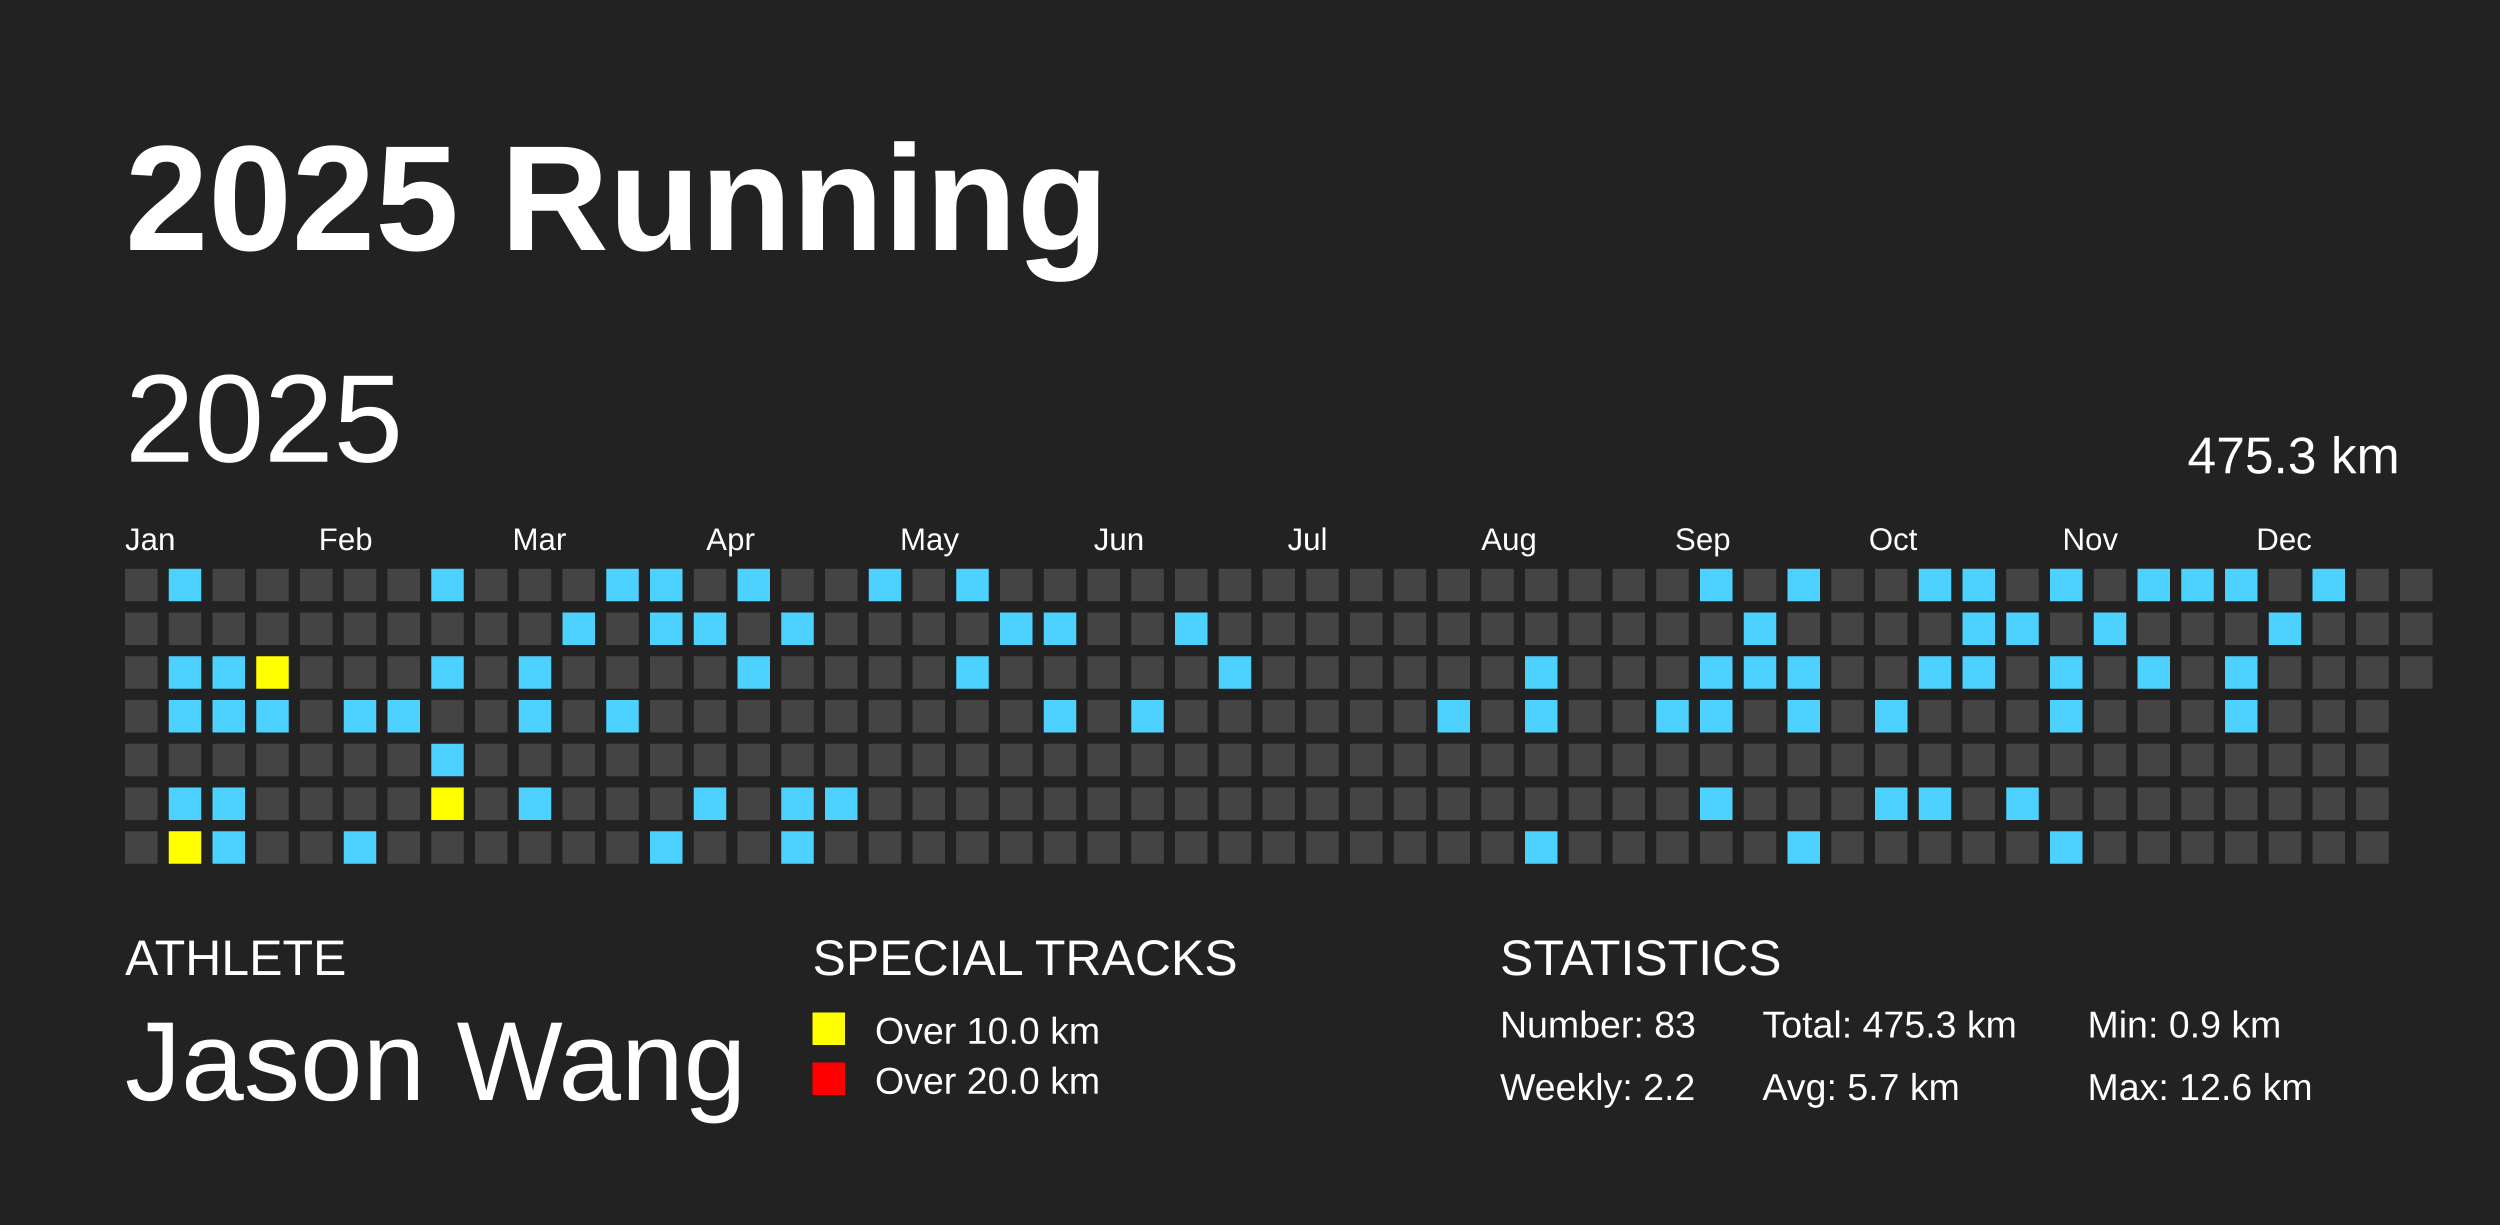
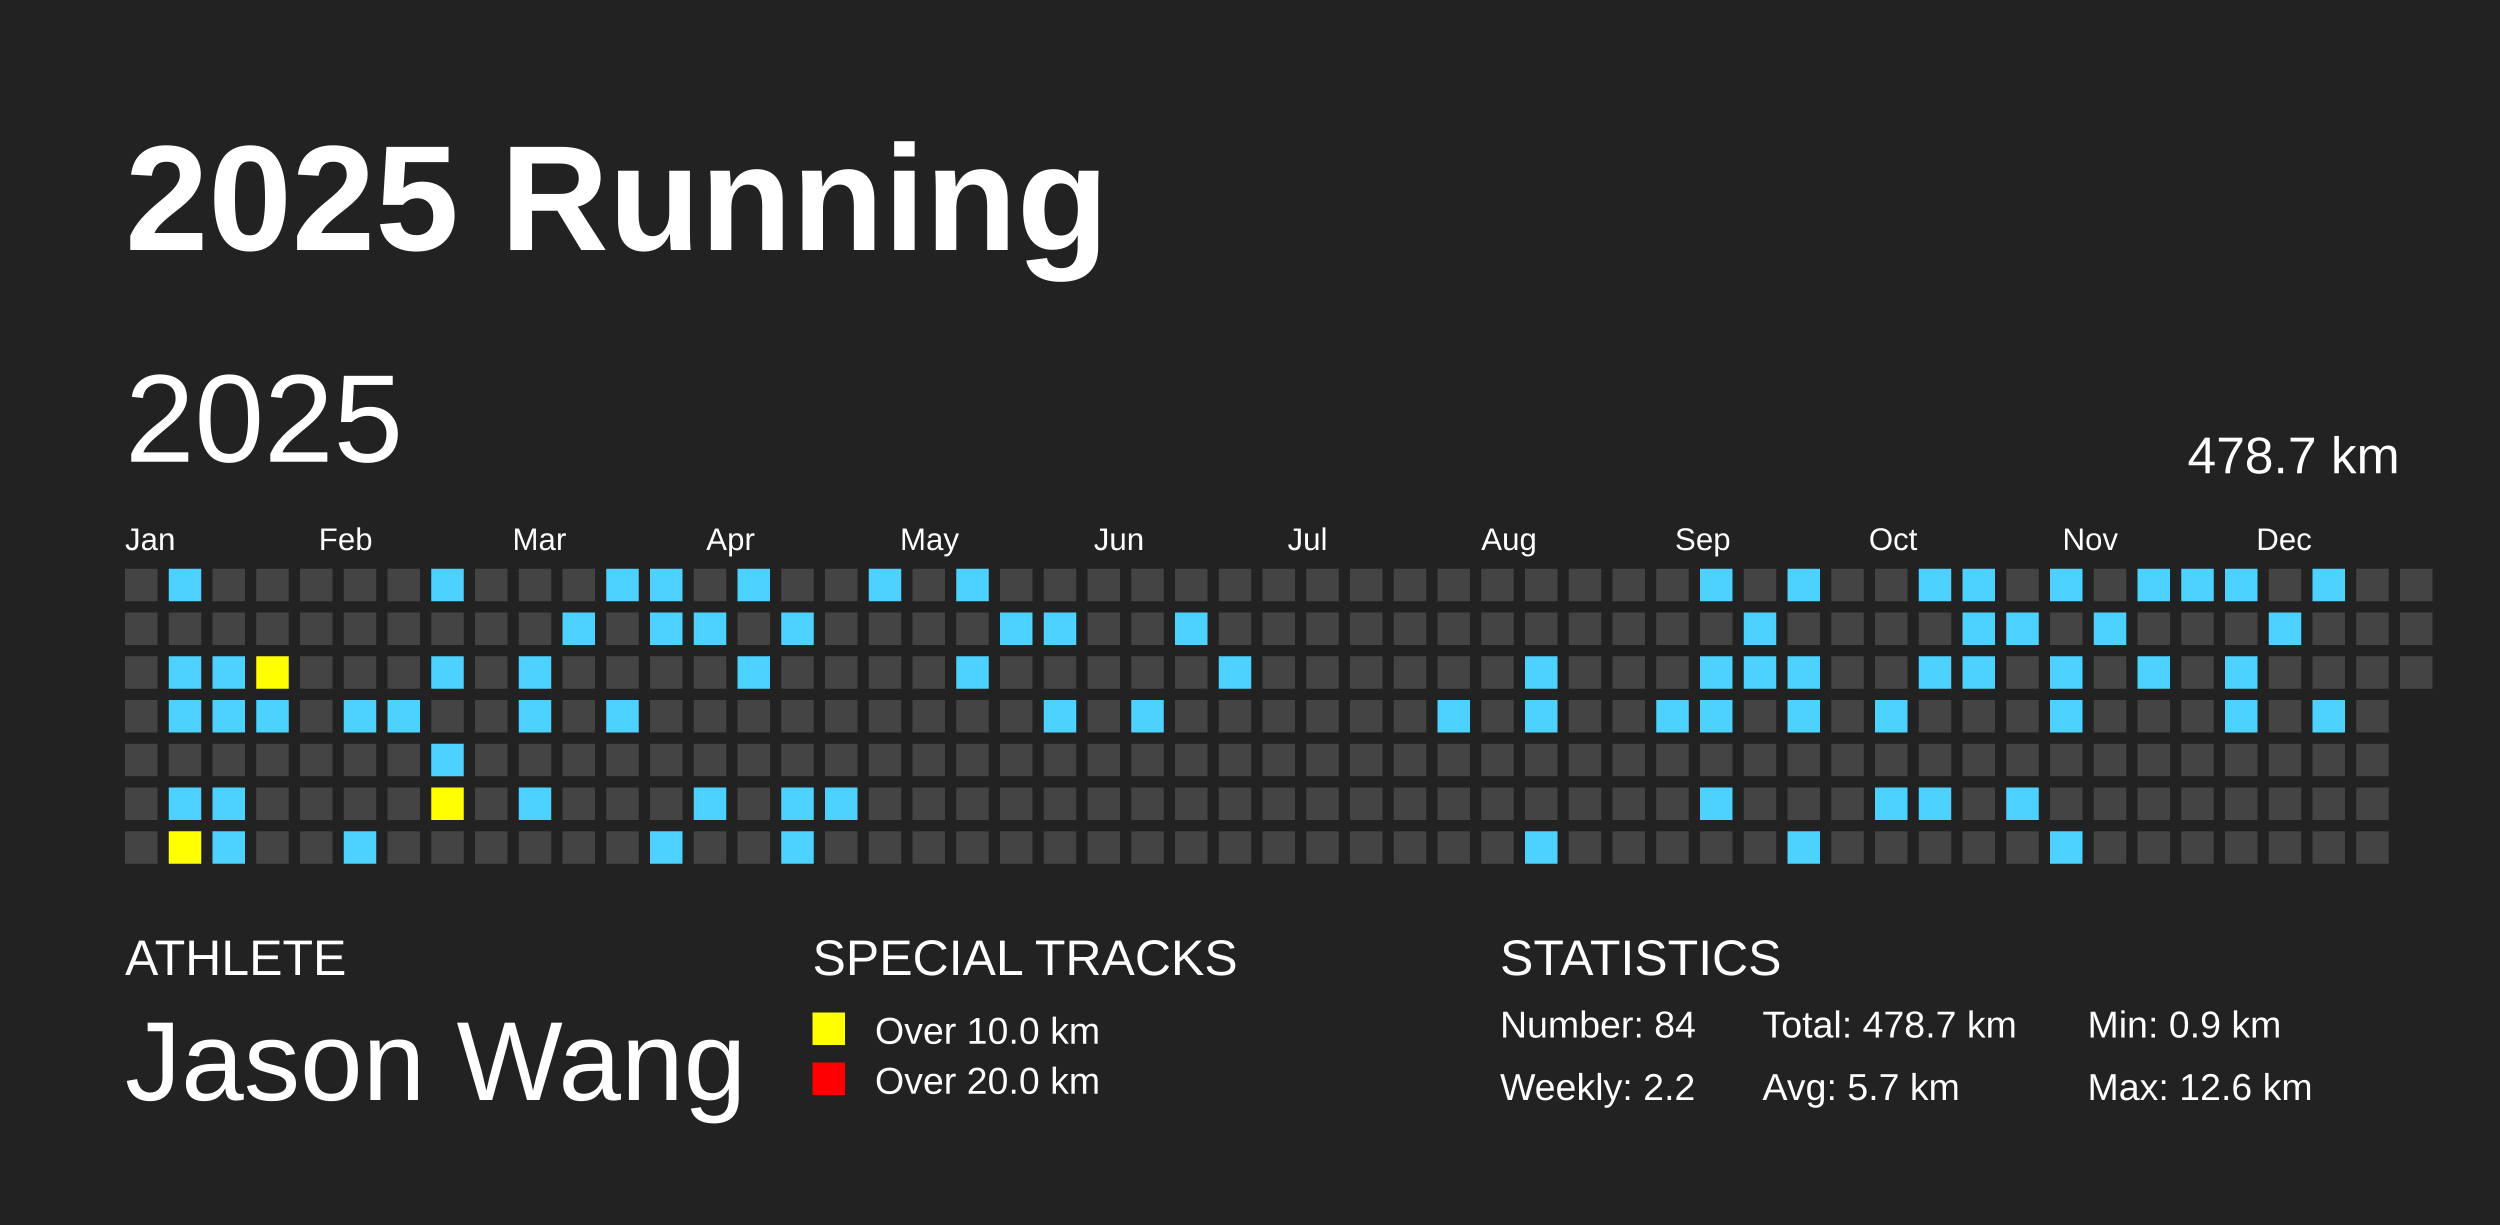
<svg xmlns="http://www.w3.org/2000/svg" baseProfile="full" height="98mm" version="1.1" viewBox="0,0,200,98" width="200mm">
  <defs />
  <rect fill="#222222" height="98" width="200" x="0" y="0" />
  <text fill="#FFFFFF" style="font-size:12px; font-family:Arial; font-weight:bold;" x="10" y="20">2025 Running</text>
  <text fill="#FFFFFF" style="font-size:4px; font-family:Arial" x="10" y="78">ATHLETE</text>
  <text fill="#FFFFFF" style="font-size:9px; font-family:Arial" x="10" y="88">Jason Wang</text>
  <text fill="#FFFFFF" style="font-size:4px; font-family:Arial" x="65" y="78">SPECIAL TRACKS</text>
  <rect fill="yellow" height="2.6" width="2.6" x="65" y="81" />
  <text fill="#FFFFFF" style="font-size:3px; font-family:Arial" x="70" y="83.5">Over 10.0 km</text>
  <rect fill="red" height="2.6" width="2.6" x="65" y="85" />
  <text fill="#FFFFFF" style="font-size:3px; font-family:Arial" x="70" y="87.5">Over 20.0 km</text>
  <text fill="#FFFFFF" style="font-size:4px; font-family:Arial" x="120" y="78">STATISTICS</text>
-   <text fill="#FFFFFF" style="font-size:3px; font-family:Arial" x="120" y="83">Number: 83</text>
+   <text fill="#FFFFFF" style="font-size:3px; font-family:Arial" x="120" y="83">Number: 84</text>
  <text fill="#FFFFFF" style="font-size:3px; font-family:Arial" x="120" y="88">Weekly: 2.2</text>
-   <text fill="#FFFFFF" style="font-size:3px; font-family:Arial" x="141" y="83">Total: 475.3 km</text>
+   <text fill="#FFFFFF" style="font-size:3px; font-family:Arial" x="141" y="83">Total: 478.7 km</text>
  <text fill="#FFFFFF" style="font-size:3px; font-family:Arial" x="141" y="88">Avg: 5.7 km</text>
  <text fill="#FFFFFF" style="font-size:3px; font-family:Arial" x="167" y="83">Min: 0.9 km</text>
  <text fill="#FFFFFF" style="font-size:3px; font-family:Arial" x="167" y="88">Max: 12.6 km</text>
  <text dominant-baseline="hanging" fill="#FFFFFF" style="font-size:10.0px; font-family:Arial;" x="10" y="30">2025</text>
-   <text dominant-baseline="hanging" fill="#FFFFFF" style="font-size:4.125px; font-family:Arial;" x="175" y="35">475.3 km</text>
+   <text dominant-baseline="hanging" fill="#FFFFFF" style="font-size:4.125px; font-family:Arial;" x="175" y="35">478.7 km</text>
  <text fill="#FFFFFF" style="font-size:2.5px; font-family:Arial" x="10.0" y="44">Jan</text>
  <text fill="#FFFFFF" style="font-size:2.5px; font-family:Arial" x="25.5" y="44">Feb</text>
  <text fill="#FFFFFF" style="font-size:2.5px; font-family:Arial" x="41.0" y="44">Mar</text>
  <text fill="#FFFFFF" style="font-size:2.5px; font-family:Arial" x="56.5" y="44">Apr</text>
  <text fill="#FFFFFF" style="font-size:2.5px; font-family:Arial" x="72.0" y="44">May</text>
  <text fill="#FFFFFF" style="font-size:2.5px; font-family:Arial" x="87.5" y="44">Jun</text>
  <text fill="#FFFFFF" style="font-size:2.5px; font-family:Arial" x="103.0" y="44">Jul</text>
  <text fill="#FFFFFF" style="font-size:2.5px; font-family:Arial" x="118.5" y="44">Aug</text>
  <text fill="#FFFFFF" style="font-size:2.5px; font-family:Arial" x="134.0" y="44">Sep</text>
  <text fill="#FFFFFF" style="font-size:2.5px; font-family:Arial" x="149.5" y="44">Oct</text>
  <text fill="#FFFFFF" style="font-size:2.5px; font-family:Arial" x="165.0" y="44">Nov</text>
  <text fill="#FFFFFF" style="font-size:2.5px; font-family:Arial" x="180.5" y="44">Dec</text>
  <rect fill="#444444" height="2.6" width="2.6" x="10.0" y="45.5" />
  <rect fill="#444444" height="2.6" width="2.6" x="10.0" y="49.0" />
  <rect fill="#444444" height="2.6" width="2.6" x="10.0" y="52.5" />
  <rect fill="#444444" height="2.6" width="2.6" x="10.0" y="56.0" />
  <rect fill="#444444" height="2.6" width="2.6" x="10.0" y="59.5" />
  <rect fill="#444444" height="2.6" width="2.6" x="10.0" y="63.0" />
  <rect fill="#444444" height="2.6" width="2.6" x="10.0" y="66.5" />
  <rect fill="#4DD2FF" height="2.6" width="2.6" x="13.5" y="45.5" />
  <rect fill="#444444" height="2.6" width="2.6" x="13.5" y="49.0" />
  <rect fill="#4DD2FF" height="2.6" width="2.6" x="13.5" y="52.5" />
  <rect fill="#4DD2FF" height="2.6" width="2.6" x="13.5" y="56.0" />
  <rect fill="#444444" height="2.6" width="2.6" x="13.5" y="59.5" />
  <rect fill="#4DD2FF" height="2.6" width="2.6" x="13.5" y="63.0" />
  <rect fill="yellow" height="2.6" width="2.6" x="13.5" y="66.5" />
  <rect fill="#444444" height="2.6" width="2.6" x="17.0" y="45.5" />
  <rect fill="#444444" height="2.6" width="2.6" x="17.0" y="49.0" />
  <rect fill="#4DD2FF" height="2.6" width="2.6" x="17.0" y="52.5" />
  <rect fill="#4DD2FF" height="2.6" width="2.6" x="17.0" y="56.0" />
  <rect fill="#444444" height="2.6" width="2.6" x="17.0" y="59.5" />
  <rect fill="#4DD2FF" height="2.6" width="2.6" x="17.0" y="63.0" />
  <rect fill="#4DD2FF" height="2.6" width="2.6" x="17.0" y="66.5" />
  <rect fill="#444444" height="2.6" width="2.6" x="20.5" y="45.5" />
  <rect fill="#444444" height="2.6" width="2.6" x="20.5" y="49.0" />
  <rect fill="yellow" height="2.6" width="2.6" x="20.5" y="52.5" />
  <rect fill="#4DD2FF" height="2.6" width="2.6" x="20.5" y="56.0" />
  <rect fill="#444444" height="2.6" width="2.6" x="20.5" y="59.5" />
  <rect fill="#444444" height="2.6" width="2.6" x="20.5" y="63.0" />
  <rect fill="#444444" height="2.6" width="2.6" x="20.5" y="66.5" />
  <rect fill="#444444" height="2.6" width="2.6" x="24.0" y="45.5" />
  <rect fill="#444444" height="2.6" width="2.6" x="24.0" y="49.0" />
  <rect fill="#444444" height="2.6" width="2.6" x="24.0" y="52.5" />
  <rect fill="#444444" height="2.6" width="2.6" x="24.0" y="56.0" />
  <rect fill="#444444" height="2.6" width="2.6" x="24.0" y="59.5" />
  <rect fill="#444444" height="2.6" width="2.6" x="24.0" y="63.0" />
  <rect fill="#444444" height="2.6" width="2.6" x="24.0" y="66.5" />
  <rect fill="#444444" height="2.6" width="2.6" x="27.5" y="45.5" />
  <rect fill="#444444" height="2.6" width="2.6" x="27.5" y="49.0" />
  <rect fill="#444444" height="2.6" width="2.6" x="27.5" y="52.5" />
  <rect fill="#4DD2FF" height="2.6" width="2.6" x="27.5" y="56.0" />
  <rect fill="#444444" height="2.6" width="2.6" x="27.5" y="59.5" />
  <rect fill="#444444" height="2.6" width="2.6" x="27.5" y="63.0" />
  <rect fill="#4DD2FF" height="2.6" width="2.6" x="27.5" y="66.5" />
  <rect fill="#444444" height="2.6" width="2.6" x="31.0" y="45.5" />
  <rect fill="#444444" height="2.6" width="2.6" x="31.0" y="49.0" />
  <rect fill="#444444" height="2.6" width="2.6" x="31.0" y="52.5" />
  <rect fill="#4DD2FF" height="2.6" width="2.6" x="31.0" y="56.0" />
  <rect fill="#444444" height="2.6" width="2.6" x="31.0" y="59.5" />
  <rect fill="#444444" height="2.6" width="2.6" x="31.0" y="63.0" />
  <rect fill="#444444" height="2.6" width="2.6" x="31.0" y="66.5" />
  <rect fill="#4DD2FF" height="2.6" width="2.6" x="34.5" y="45.5" />
  <rect fill="#444444" height="2.6" width="2.6" x="34.5" y="49.0" />
  <rect fill="#4DD2FF" height="2.6" width="2.6" x="34.5" y="52.5" />
  <rect fill="#444444" height="2.6" width="2.6" x="34.5" y="56.0" />
  <rect fill="#4DD2FF" height="2.6" width="2.6" x="34.5" y="59.5" />
  <rect fill="yellow" height="2.6" width="2.6" x="34.5" y="63.0" />
  <rect fill="#444444" height="2.6" width="2.6" x="34.5" y="66.5" />
  <rect fill="#444444" height="2.6" width="2.6" x="38.0" y="45.5" />
  <rect fill="#444444" height="2.6" width="2.6" x="38.0" y="49.0" />
  <rect fill="#444444" height="2.6" width="2.6" x="38.0" y="52.5" />
  <rect fill="#444444" height="2.6" width="2.6" x="38.0" y="56.0" />
  <rect fill="#444444" height="2.6" width="2.6" x="38.0" y="59.5" />
  <rect fill="#444444" height="2.6" width="2.6" x="38.0" y="63.0" />
  <rect fill="#444444" height="2.6" width="2.6" x="38.0" y="66.5" />
  <rect fill="#444444" height="2.6" width="2.6" x="41.5" y="45.5" />
  <rect fill="#444444" height="2.6" width="2.6" x="41.5" y="49.0" />
  <rect fill="#4DD2FF" height="2.6" width="2.6" x="41.5" y="52.5" />
  <rect fill="#4DD2FF" height="2.6" width="2.6" x="41.5" y="56.0" />
  <rect fill="#444444" height="2.6" width="2.6" x="41.5" y="59.5" />
  <rect fill="#4DD2FF" height="2.6" width="2.6" x="41.5" y="63.0" />
  <rect fill="#444444" height="2.6" width="2.6" x="41.5" y="66.5" />
  <rect fill="#444444" height="2.6" width="2.6" x="45.0" y="45.5" />
  <rect fill="#4DD2FF" height="2.6" width="2.6" x="45.0" y="49.0" />
  <rect fill="#444444" height="2.6" width="2.6" x="45.0" y="52.5" />
  <rect fill="#444444" height="2.6" width="2.6" x="45.0" y="56.0" />
  <rect fill="#444444" height="2.6" width="2.6" x="45.0" y="59.5" />
  <rect fill="#444444" height="2.6" width="2.6" x="45.0" y="63.0" />
  <rect fill="#444444" height="2.6" width="2.6" x="45.0" y="66.5" />
  <rect fill="#4DD2FF" height="2.6" width="2.6" x="48.5" y="45.5" />
  <rect fill="#444444" height="2.6" width="2.6" x="48.5" y="49.0" />
  <rect fill="#444444" height="2.6" width="2.6" x="48.5" y="52.5" />
  <rect fill="#4DD2FF" height="2.6" width="2.6" x="48.5" y="56.0" />
  <rect fill="#444444" height="2.6" width="2.6" x="48.5" y="59.5" />
  <rect fill="#444444" height="2.6" width="2.6" x="48.5" y="63.0" />
  <rect fill="#444444" height="2.6" width="2.6" x="48.5" y="66.5" />
  <rect fill="#4DD2FF" height="2.6" width="2.6" x="52.0" y="45.5" />
  <rect fill="#4DD2FF" height="2.6" width="2.6" x="52.0" y="49.0" />
  <rect fill="#444444" height="2.6" width="2.6" x="52.0" y="52.5" />
  <rect fill="#444444" height="2.6" width="2.6" x="52.0" y="56.0" />
  <rect fill="#444444" height="2.6" width="2.6" x="52.0" y="59.5" />
  <rect fill="#444444" height="2.6" width="2.6" x="52.0" y="63.0" />
  <rect fill="#4DD2FF" height="2.6" width="2.6" x="52.0" y="66.5" />
  <rect fill="#444444" height="2.6" width="2.6" x="55.5" y="45.5" />
  <rect fill="#4DD2FF" height="2.6" width="2.6" x="55.5" y="49.0" />
  <rect fill="#444444" height="2.6" width="2.6" x="55.5" y="52.5" />
  <rect fill="#444444" height="2.6" width="2.6" x="55.5" y="56.0" />
  <rect fill="#444444" height="2.6" width="2.6" x="55.5" y="59.5" />
  <rect fill="#4DD2FF" height="2.6" width="2.6" x="55.5" y="63.0" />
  <rect fill="#444444" height="2.6" width="2.6" x="55.5" y="66.5" />
  <rect fill="#4DD2FF" height="2.6" width="2.6" x="59.0" y="45.5" />
  <rect fill="#444444" height="2.6" width="2.6" x="59.0" y="49.0" />
  <rect fill="#4DD2FF" height="2.6" width="2.6" x="59.0" y="52.5" />
  <rect fill="#444444" height="2.6" width="2.6" x="59.0" y="56.0" />
  <rect fill="#444444" height="2.6" width="2.6" x="59.0" y="59.5" />
  <rect fill="#444444" height="2.6" width="2.6" x="59.0" y="63.0" />
  <rect fill="#444444" height="2.6" width="2.6" x="59.0" y="66.5" />
  <rect fill="#444444" height="2.6" width="2.6" x="62.5" y="45.5" />
  <rect fill="#4DD2FF" height="2.6" width="2.6" x="62.5" y="49.0" />
  <rect fill="#444444" height="2.6" width="2.6" x="62.5" y="52.5" />
  <rect fill="#444444" height="2.6" width="2.6" x="62.5" y="56.0" />
  <rect fill="#444444" height="2.6" width="2.6" x="62.5" y="59.5" />
  <rect fill="#4DD2FF" height="2.6" width="2.6" x="62.5" y="63.0" />
  <rect fill="#4DD2FF" height="2.6" width="2.6" x="62.5" y="66.5" />
  <rect fill="#444444" height="2.6" width="2.6" x="66.0" y="45.5" />
  <rect fill="#444444" height="2.6" width="2.6" x="66.0" y="49.0" />
  <rect fill="#444444" height="2.6" width="2.6" x="66.0" y="52.5" />
  <rect fill="#444444" height="2.6" width="2.6" x="66.0" y="56.0" />
  <rect fill="#444444" height="2.6" width="2.6" x="66.0" y="59.5" />
  <rect fill="#4DD2FF" height="2.6" width="2.6" x="66.0" y="63.0" />
  <rect fill="#444444" height="2.6" width="2.6" x="66.0" y="66.5" />
  <rect fill="#4DD2FF" height="2.6" width="2.6" x="69.5" y="45.5" />
  <rect fill="#444444" height="2.6" width="2.6" x="69.5" y="49.0" />
  <rect fill="#444444" height="2.6" width="2.6" x="69.5" y="52.5" />
  <rect fill="#444444" height="2.6" width="2.6" x="69.5" y="56.0" />
  <rect fill="#444444" height="2.6" width="2.6" x="69.5" y="59.5" />
  <rect fill="#444444" height="2.6" width="2.6" x="69.5" y="63.0" />
  <rect fill="#444444" height="2.6" width="2.6" x="69.5" y="66.5" />
  <rect fill="#444444" height="2.6" width="2.6" x="73.0" y="45.5" />
  <rect fill="#444444" height="2.6" width="2.6" x="73.0" y="49.0" />
  <rect fill="#444444" height="2.6" width="2.6" x="73.0" y="52.5" />
  <rect fill="#444444" height="2.6" width="2.6" x="73.0" y="56.0" />
  <rect fill="#444444" height="2.6" width="2.6" x="73.0" y="59.5" />
  <rect fill="#444444" height="2.6" width="2.6" x="73.0" y="63.0" />
  <rect fill="#444444" height="2.6" width="2.6" x="73.0" y="66.5" />
  <rect fill="#4DD2FF" height="2.6" width="2.6" x="76.5" y="45.5" />
  <rect fill="#444444" height="2.6" width="2.6" x="76.5" y="49.0" />
  <rect fill="#4DD2FF" height="2.6" width="2.6" x="76.5" y="52.5" />
  <rect fill="#444444" height="2.6" width="2.6" x="76.5" y="56.0" />
  <rect fill="#444444" height="2.6" width="2.6" x="76.5" y="59.5" />
  <rect fill="#444444" height="2.6" width="2.6" x="76.5" y="63.0" />
  <rect fill="#444444" height="2.6" width="2.6" x="76.5" y="66.5" />
  <rect fill="#444444" height="2.6" width="2.6" x="80.0" y="45.5" />
  <rect fill="#4DD2FF" height="2.6" width="2.6" x="80.0" y="49.0" />
  <rect fill="#444444" height="2.6" width="2.6" x="80.0" y="52.5" />
  <rect fill="#444444" height="2.6" width="2.6" x="80.0" y="56.0" />
  <rect fill="#444444" height="2.6" width="2.6" x="80.0" y="59.5" />
  <rect fill="#444444" height="2.6" width="2.6" x="80.0" y="63.0" />
  <rect fill="#444444" height="2.6" width="2.6" x="80.0" y="66.5" />
  <rect fill="#444444" height="2.6" width="2.6" x="83.5" y="45.5" />
  <rect fill="#4DD2FF" height="2.6" width="2.6" x="83.5" y="49.0" />
  <rect fill="#444444" height="2.6" width="2.6" x="83.5" y="52.5" />
  <rect fill="#4DD2FF" height="2.6" width="2.6" x="83.5" y="56.0" />
  <rect fill="#444444" height="2.6" width="2.6" x="83.5" y="59.5" />
  <rect fill="#444444" height="2.6" width="2.6" x="83.5" y="63.0" />
  <rect fill="#444444" height="2.6" width="2.6" x="83.5" y="66.5" />
  <rect fill="#444444" height="2.6" width="2.6" x="87.0" y="45.5" />
  <rect fill="#444444" height="2.6" width="2.6" x="87.0" y="49.0" />
  <rect fill="#444444" height="2.6" width="2.6" x="87.0" y="52.5" />
  <rect fill="#444444" height="2.6" width="2.6" x="87.0" y="56.0" />
  <rect fill="#444444" height="2.6" width="2.6" x="87.0" y="59.5" />
  <rect fill="#444444" height="2.6" width="2.6" x="87.0" y="63.0" />
  <rect fill="#444444" height="2.6" width="2.6" x="87.0" y="66.5" />
  <rect fill="#444444" height="2.6" width="2.6" x="90.5" y="45.5" />
  <rect fill="#444444" height="2.6" width="2.6" x="90.5" y="49.0" />
  <rect fill="#444444" height="2.6" width="2.6" x="90.5" y="52.5" />
  <rect fill="#4DD2FF" height="2.6" width="2.6" x="90.5" y="56.0" />
  <rect fill="#444444" height="2.6" width="2.6" x="90.5" y="59.5" />
  <rect fill="#444444" height="2.6" width="2.6" x="90.5" y="63.0" />
  <rect fill="#444444" height="2.6" width="2.6" x="90.5" y="66.5" />
  <rect fill="#444444" height="2.6" width="2.6" x="94.0" y="45.5" />
  <rect fill="#4DD2FF" height="2.6" width="2.6" x="94.0" y="49.0" />
  <rect fill="#444444" height="2.6" width="2.6" x="94.0" y="52.5" />
  <rect fill="#444444" height="2.6" width="2.6" x="94.0" y="56.0" />
  <rect fill="#444444" height="2.6" width="2.6" x="94.0" y="59.5" />
  <rect fill="#444444" height="2.6" width="2.6" x="94.0" y="63.0" />
  <rect fill="#444444" height="2.6" width="2.6" x="94.0" y="66.5" />
  <rect fill="#444444" height="2.6" width="2.6" x="97.5" y="45.5" />
  <rect fill="#444444" height="2.6" width="2.6" x="97.5" y="49.0" />
  <rect fill="#4DD2FF" height="2.6" width="2.6" x="97.5" y="52.5" />
  <rect fill="#444444" height="2.6" width="2.6" x="97.5" y="56.0" />
  <rect fill="#444444" height="2.6" width="2.6" x="97.5" y="59.5" />
  <rect fill="#444444" height="2.6" width="2.6" x="97.5" y="63.0" />
  <rect fill="#444444" height="2.6" width="2.6" x="97.5" y="66.5" />
  <rect fill="#444444" height="2.6" width="2.6" x="101.0" y="45.5" />
  <rect fill="#444444" height="2.6" width="2.6" x="101.0" y="49.0" />
  <rect fill="#444444" height="2.6" width="2.6" x="101.0" y="52.5" />
  <rect fill="#444444" height="2.6" width="2.6" x="101.0" y="56.0" />
  <rect fill="#444444" height="2.6" width="2.6" x="101.0" y="59.5" />
  <rect fill="#444444" height="2.6" width="2.6" x="101.0" y="63.0" />
  <rect fill="#444444" height="2.6" width="2.6" x="101.0" y="66.5" />
  <rect fill="#444444" height="2.6" width="2.6" x="104.5" y="45.5" />
  <rect fill="#444444" height="2.6" width="2.6" x="104.5" y="49.0" />
  <rect fill="#444444" height="2.6" width="2.6" x="104.5" y="52.5" />
  <rect fill="#444444" height="2.6" width="2.6" x="104.5" y="56.0" />
  <rect fill="#444444" height="2.6" width="2.6" x="104.5" y="59.5" />
  <rect fill="#444444" height="2.6" width="2.6" x="104.5" y="63.0" />
  <rect fill="#444444" height="2.6" width="2.6" x="104.5" y="66.5" />
  <rect fill="#444444" height="2.6" width="2.6" x="108.0" y="45.5" />
  <rect fill="#444444" height="2.6" width="2.6" x="108.0" y="49.0" />
  <rect fill="#444444" height="2.6" width="2.6" x="108.0" y="52.5" />
  <rect fill="#444444" height="2.6" width="2.6" x="108.0" y="56.0" />
  <rect fill="#444444" height="2.6" width="2.6" x="108.0" y="59.5" />
  <rect fill="#444444" height="2.6" width="2.6" x="108.0" y="63.0" />
  <rect fill="#444444" height="2.6" width="2.6" x="108.0" y="66.5" />
  <rect fill="#444444" height="2.6" width="2.6" x="111.5" y="45.5" />
  <rect fill="#444444" height="2.6" width="2.6" x="111.5" y="49.0" />
  <rect fill="#444444" height="2.6" width="2.6" x="111.5" y="52.5" />
  <rect fill="#444444" height="2.6" width="2.6" x="111.5" y="56.0" />
  <rect fill="#444444" height="2.6" width="2.6" x="111.5" y="59.5" />
  <rect fill="#444444" height="2.6" width="2.6" x="111.5" y="63.0" />
  <rect fill="#444444" height="2.6" width="2.6" x="111.5" y="66.5" />
  <rect fill="#444444" height="2.6" width="2.6" x="115.0" y="45.5" />
  <rect fill="#444444" height="2.6" width="2.6" x="115.0" y="49.0" />
  <rect fill="#444444" height="2.6" width="2.6" x="115.0" y="52.5" />
  <rect fill="#4DD2FF" height="2.6" width="2.6" x="115.0" y="56.0" />
  <rect fill="#444444" height="2.6" width="2.6" x="115.0" y="59.5" />
  <rect fill="#444444" height="2.6" width="2.6" x="115.0" y="63.0" />
  <rect fill="#444444" height="2.6" width="2.6" x="115.0" y="66.5" />
  <rect fill="#444444" height="2.6" width="2.6" x="118.5" y="45.5" />
  <rect fill="#444444" height="2.6" width="2.6" x="118.5" y="49.0" />
  <rect fill="#444444" height="2.6" width="2.6" x="118.5" y="52.5" />
  <rect fill="#444444" height="2.6" width="2.6" x="118.5" y="56.0" />
  <rect fill="#444444" height="2.6" width="2.6" x="118.5" y="59.5" />
  <rect fill="#444444" height="2.6" width="2.6" x="118.5" y="63.0" />
  <rect fill="#444444" height="2.6" width="2.6" x="118.5" y="66.5" />
  <rect fill="#444444" height="2.6" width="2.6" x="122.0" y="45.5" />
  <rect fill="#444444" height="2.6" width="2.6" x="122.0" y="49.0" />
  <rect fill="#4DD2FF" height="2.6" width="2.6" x="122.0" y="52.5" />
  <rect fill="#4DD2FF" height="2.6" width="2.6" x="122.0" y="56.0" />
  <rect fill="#444444" height="2.6" width="2.6" x="122.0" y="59.5" />
  <rect fill="#444444" height="2.6" width="2.6" x="122.0" y="63.0" />
  <rect fill="#4DD2FF" height="2.6" width="2.6" x="122.0" y="66.5" />
  <rect fill="#444444" height="2.6" width="2.6" x="125.5" y="45.5" />
  <rect fill="#444444" height="2.6" width="2.6" x="125.5" y="49.0" />
  <rect fill="#444444" height="2.6" width="2.6" x="125.5" y="52.5" />
  <rect fill="#444444" height="2.6" width="2.6" x="125.5" y="56.0" />
  <rect fill="#444444" height="2.6" width="2.6" x="125.5" y="59.5" />
  <rect fill="#444444" height="2.6" width="2.6" x="125.5" y="63.0" />
  <rect fill="#444444" height="2.6" width="2.6" x="125.5" y="66.5" />
  <rect fill="#444444" height="2.6" width="2.6" x="129.0" y="45.5" />
  <rect fill="#444444" height="2.6" width="2.6" x="129.0" y="49.0" />
  <rect fill="#444444" height="2.6" width="2.6" x="129.0" y="52.5" />
  <rect fill="#444444" height="2.6" width="2.6" x="129.0" y="56.0" />
  <rect fill="#444444" height="2.6" width="2.6" x="129.0" y="59.5" />
  <rect fill="#444444" height="2.6" width="2.6" x="129.0" y="63.0" />
  <rect fill="#444444" height="2.6" width="2.6" x="129.0" y="66.5" />
  <rect fill="#444444" height="2.6" width="2.6" x="132.5" y="45.5" />
  <rect fill="#444444" height="2.6" width="2.6" x="132.5" y="49.0" />
  <rect fill="#444444" height="2.6" width="2.6" x="132.5" y="52.5" />
  <rect fill="#4DD2FF" height="2.6" width="2.6" x="132.5" y="56.0" />
  <rect fill="#444444" height="2.6" width="2.6" x="132.5" y="59.5" />
  <rect fill="#444444" height="2.6" width="2.6" x="132.5" y="63.0" />
  <rect fill="#444444" height="2.6" width="2.6" x="132.5" y="66.5" />
  <rect fill="#4DD2FF" height="2.6" width="2.6" x="136.0" y="45.5" />
  <rect fill="#444444" height="2.6" width="2.6" x="136.0" y="49.0" />
  <rect fill="#4DD2FF" height="2.6" width="2.6" x="136.0" y="52.5" />
  <rect fill="#4DD2FF" height="2.6" width="2.6" x="136.0" y="56.0" />
  <rect fill="#444444" height="2.6" width="2.6" x="136.0" y="59.5" />
  <rect fill="#4DD2FF" height="2.6" width="2.6" x="136.0" y="63.0" />
  <rect fill="#444444" height="2.6" width="2.6" x="136.0" y="66.5" />
  <rect fill="#444444" height="2.6" width="2.6" x="139.5" y="45.5" />
  <rect fill="#4DD2FF" height="2.6" width="2.6" x="139.5" y="49.0" />
  <rect fill="#4DD2FF" height="2.6" width="2.6" x="139.5" y="52.5" />
  <rect fill="#444444" height="2.6" width="2.6" x="139.5" y="56.0" />
  <rect fill="#444444" height="2.6" width="2.6" x="139.5" y="59.5" />
  <rect fill="#444444" height="2.6" width="2.6" x="139.5" y="63.0" />
  <rect fill="#444444" height="2.6" width="2.6" x="139.5" y="66.5" />
  <rect fill="#4DD2FF" height="2.6" width="2.6" x="143.0" y="45.5" />
  <rect fill="#444444" height="2.6" width="2.6" x="143.0" y="49.0" />
  <rect fill="#4DD2FF" height="2.6" width="2.6" x="143.0" y="52.5" />
  <rect fill="#4DD2FF" height="2.6" width="2.6" x="143.0" y="56.0" />
  <rect fill="#444444" height="2.6" width="2.6" x="143.0" y="59.5" />
  <rect fill="#444444" height="2.6" width="2.6" x="143.0" y="63.0" />
  <rect fill="#4DD2FF" height="2.6" width="2.6" x="143.0" y="66.5" />
  <rect fill="#444444" height="2.6" width="2.6" x="146.5" y="45.5" />
  <rect fill="#444444" height="2.6" width="2.6" x="146.5" y="49.0" />
  <rect fill="#444444" height="2.6" width="2.6" x="146.5" y="52.5" />
  <rect fill="#444444" height="2.6" width="2.6" x="146.5" y="56.0" />
  <rect fill="#444444" height="2.6" width="2.6" x="146.5" y="59.5" />
  <rect fill="#444444" height="2.6" width="2.6" x="146.5" y="63.0" />
  <rect fill="#444444" height="2.6" width="2.6" x="146.5" y="66.5" />
  <rect fill="#444444" height="2.6" width="2.6" x="150.0" y="45.5" />
  <rect fill="#444444" height="2.6" width="2.6" x="150.0" y="49.0" />
  <rect fill="#444444" height="2.6" width="2.6" x="150.0" y="52.5" />
  <rect fill="#4DD2FF" height="2.6" width="2.6" x="150.0" y="56.0" />
  <rect fill="#444444" height="2.6" width="2.6" x="150.0" y="59.5" />
  <rect fill="#4DD2FF" height="2.6" width="2.6" x="150.0" y="63.0" />
  <rect fill="#444444" height="2.6" width="2.6" x="150.0" y="66.5" />
  <rect fill="#4DD2FF" height="2.6" width="2.6" x="153.5" y="45.5" />
  <rect fill="#444444" height="2.6" width="2.6" x="153.5" y="49.0" />
  <rect fill="#4DD2FF" height="2.6" width="2.6" x="153.5" y="52.5" />
  <rect fill="#444444" height="2.6" width="2.6" x="153.5" y="56.0" />
  <rect fill="#444444" height="2.6" width="2.6" x="153.5" y="59.5" />
  <rect fill="#4DD2FF" height="2.6" width="2.6" x="153.5" y="63.0" />
  <rect fill="#444444" height="2.6" width="2.6" x="153.5" y="66.5" />
  <rect fill="#4DD2FF" height="2.6" width="2.6" x="157.0" y="45.5" />
  <rect fill="#4DD2FF" height="2.6" width="2.6" x="157.0" y="49.0" />
  <rect fill="#4DD2FF" height="2.6" width="2.6" x="157.0" y="52.5" />
  <rect fill="#444444" height="2.6" width="2.6" x="157.0" y="56.0" />
  <rect fill="#444444" height="2.6" width="2.6" x="157.0" y="59.5" />
  <rect fill="#444444" height="2.6" width="2.6" x="157.0" y="63.0" />
  <rect fill="#444444" height="2.6" width="2.6" x="157.0" y="66.5" />
  <rect fill="#444444" height="2.6" width="2.6" x="160.5" y="45.5" />
  <rect fill="#4DD2FF" height="2.6" width="2.6" x="160.5" y="49.0" />
  <rect fill="#444444" height="2.6" width="2.6" x="160.5" y="52.5" />
  <rect fill="#444444" height="2.6" width="2.6" x="160.5" y="56.0" />
  <rect fill="#444444" height="2.6" width="2.6" x="160.5" y="59.5" />
  <rect fill="#4DD2FF" height="2.6" width="2.6" x="160.5" y="63.0" />
  <rect fill="#444444" height="2.6" width="2.6" x="160.5" y="66.5" />
  <rect fill="#4DD2FF" height="2.6" width="2.6" x="164.0" y="45.5" />
  <rect fill="#444444" height="2.6" width="2.6" x="164.0" y="49.0" />
  <rect fill="#4DD2FF" height="2.6" width="2.6" x="164.0" y="52.5" />
  <rect fill="#4DD2FF" height="2.6" width="2.6" x="164.0" y="56.0" />
  <rect fill="#444444" height="2.6" width="2.6" x="164.0" y="59.5" />
  <rect fill="#444444" height="2.6" width="2.6" x="164.0" y="63.0" />
  <rect fill="#4DD2FF" height="2.6" width="2.6" x="164.0" y="66.5" />
  <rect fill="#444444" height="2.6" width="2.6" x="167.5" y="45.5" />
  <rect fill="#4DD2FF" height="2.6" width="2.6" x="167.5" y="49.0" />
  <rect fill="#444444" height="2.6" width="2.6" x="167.5" y="52.5" />
  <rect fill="#444444" height="2.6" width="2.6" x="167.5" y="56.0" />
  <rect fill="#444444" height="2.6" width="2.6" x="167.5" y="59.5" />
  <rect fill="#444444" height="2.6" width="2.6" x="167.5" y="63.0" />
  <rect fill="#444444" height="2.6" width="2.6" x="167.5" y="66.5" />
  <rect fill="#4DD2FF" height="2.6" width="2.6" x="171.0" y="45.5" />
  <rect fill="#444444" height="2.6" width="2.6" x="171.0" y="49.0" />
  <rect fill="#4DD2FF" height="2.6" width="2.6" x="171.0" y="52.5" />
  <rect fill="#444444" height="2.6" width="2.6" x="171.0" y="56.0" />
  <rect fill="#444444" height="2.6" width="2.6" x="171.0" y="59.5" />
  <rect fill="#444444" height="2.6" width="2.6" x="171.0" y="63.0" />
  <rect fill="#444444" height="2.6" width="2.6" x="171.0" y="66.5" />
  <rect fill="#4DD2FF" height="2.6" width="2.6" x="174.5" y="45.5" />
  <rect fill="#444444" height="2.6" width="2.6" x="174.5" y="49.0" />
  <rect fill="#444444" height="2.6" width="2.6" x="174.5" y="52.5" />
  <rect fill="#444444" height="2.6" width="2.6" x="174.5" y="56.0" />
  <rect fill="#444444" height="2.6" width="2.6" x="174.5" y="59.5" />
  <rect fill="#444444" height="2.6" width="2.6" x="174.5" y="63.0" />
  <rect fill="#444444" height="2.6" width="2.6" x="174.5" y="66.5" />
  <rect fill="#4DD2FF" height="2.6" width="2.6" x="178.0" y="45.5" />
  <rect fill="#444444" height="2.6" width="2.6" x="178.0" y="49.0" />
  <rect fill="#4DD2FF" height="2.6" width="2.6" x="178.0" y="52.5" />
  <rect fill="#4DD2FF" height="2.6" width="2.6" x="178.0" y="56.0" />
  <rect fill="#444444" height="2.6" width="2.6" x="178.0" y="59.5" />
  <rect fill="#444444" height="2.6" width="2.6" x="178.0" y="63.0" />
  <rect fill="#444444" height="2.6" width="2.6" x="178.0" y="66.5" />
  <rect fill="#444444" height="2.6" width="2.6" x="181.5" y="45.5" />
  <rect fill="#4DD2FF" height="2.6" width="2.6" x="181.5" y="49.0" />
  <rect fill="#444444" height="2.6" width="2.6" x="181.5" y="52.5" />
  <rect fill="#444444" height="2.6" width="2.6" x="181.5" y="56.0" />
  <rect fill="#444444" height="2.6" width="2.6" x="181.5" y="59.5" />
  <rect fill="#444444" height="2.6" width="2.6" x="181.5" y="63.0" />
  <rect fill="#444444" height="2.6" width="2.6" x="181.5" y="66.5" />
  <rect fill="#4DD2FF" height="2.6" width="2.6" x="185.0" y="45.5" />
  <rect fill="#444444" height="2.6" width="2.6" x="185.0" y="49.0" />
  <rect fill="#444444" height="2.6" width="2.6" x="185.0" y="52.5" />
-   <rect fill="#444444" height="2.6" width="2.6" x="185.0" y="56.0" />
+   <rect fill="#4DD2FF" height="2.6" width="2.6" x="185.0" y="56.0" />
  <rect fill="#444444" height="2.6" width="2.6" x="185.0" y="59.5" />
  <rect fill="#444444" height="2.6" width="2.6" x="185.0" y="63.0" />
  <rect fill="#444444" height="2.6" width="2.6" x="185.0" y="66.5" />
  <rect fill="#444444" height="2.6" width="2.6" x="188.5" y="45.5" />
  <rect fill="#444444" height="2.6" width="2.6" x="188.5" y="49.0" />
  <rect fill="#444444" height="2.6" width="2.6" x="188.5" y="52.5" />
  <rect fill="#444444" height="2.6" width="2.6" x="188.5" y="56.0" />
  <rect fill="#444444" height="2.6" width="2.6" x="188.5" y="59.5" />
  <rect fill="#444444" height="2.6" width="2.6" x="188.5" y="63.0" />
  <rect fill="#444444" height="2.6" width="2.6" x="188.5" y="66.5" />
  <rect fill="#444444" height="2.6" width="2.6" x="192.0" y="45.5" />
  <rect fill="#444444" height="2.6" width="2.6" x="192.0" y="49.0" />
  <rect fill="#444444" height="2.6" width="2.6" x="192.0" y="52.5" />
</svg>
